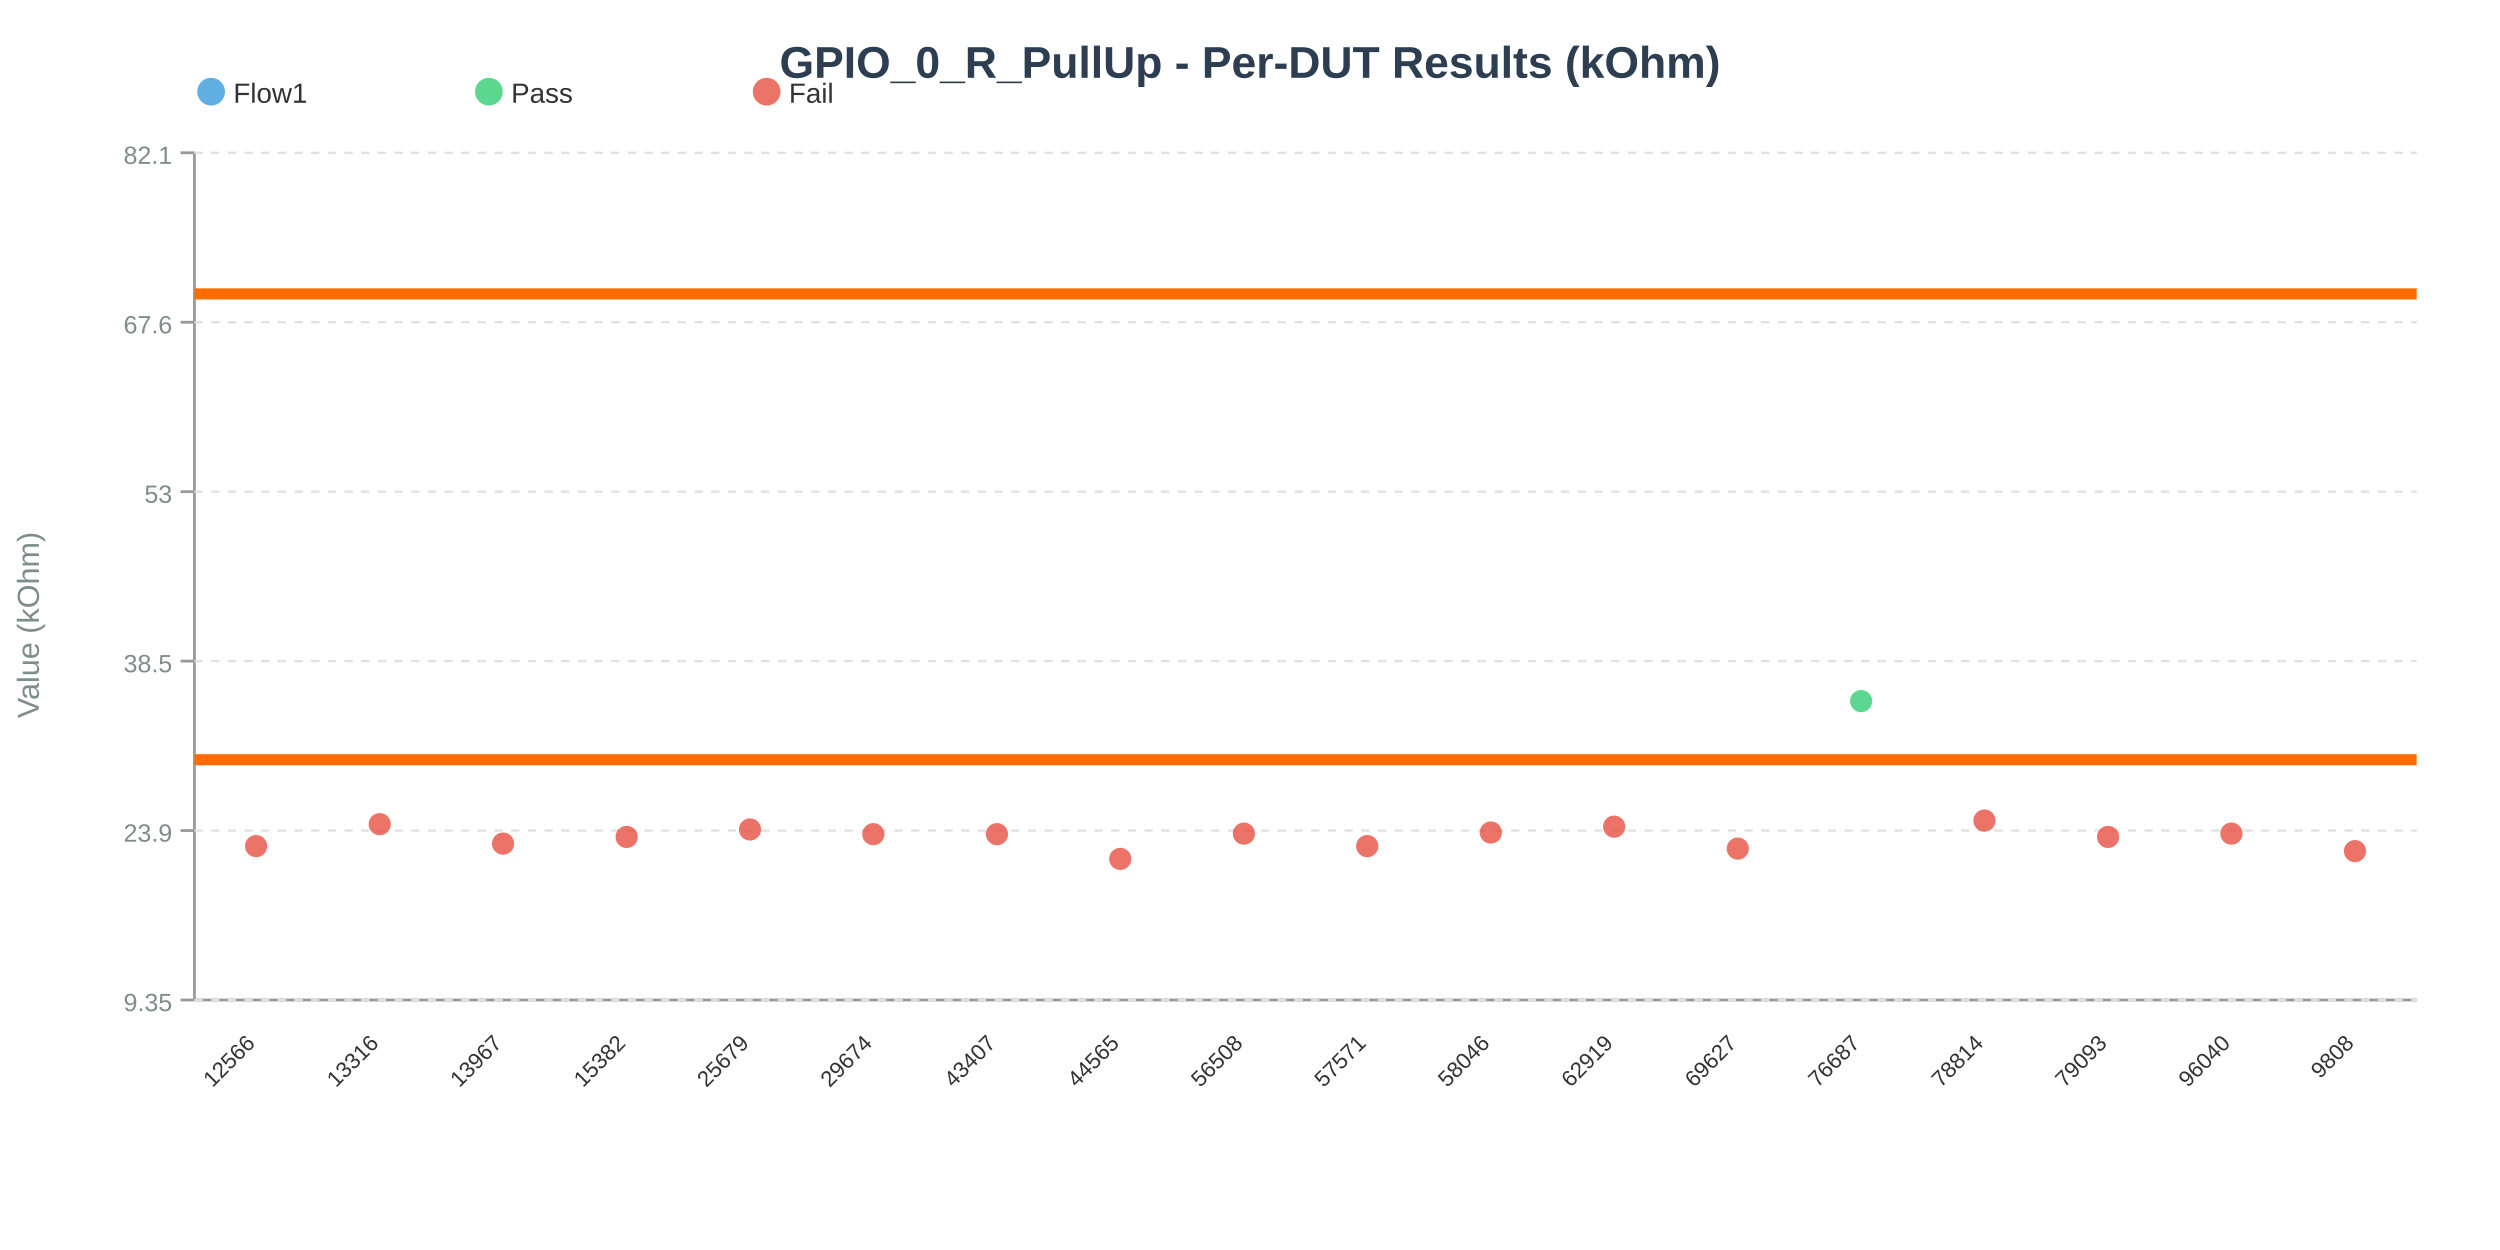
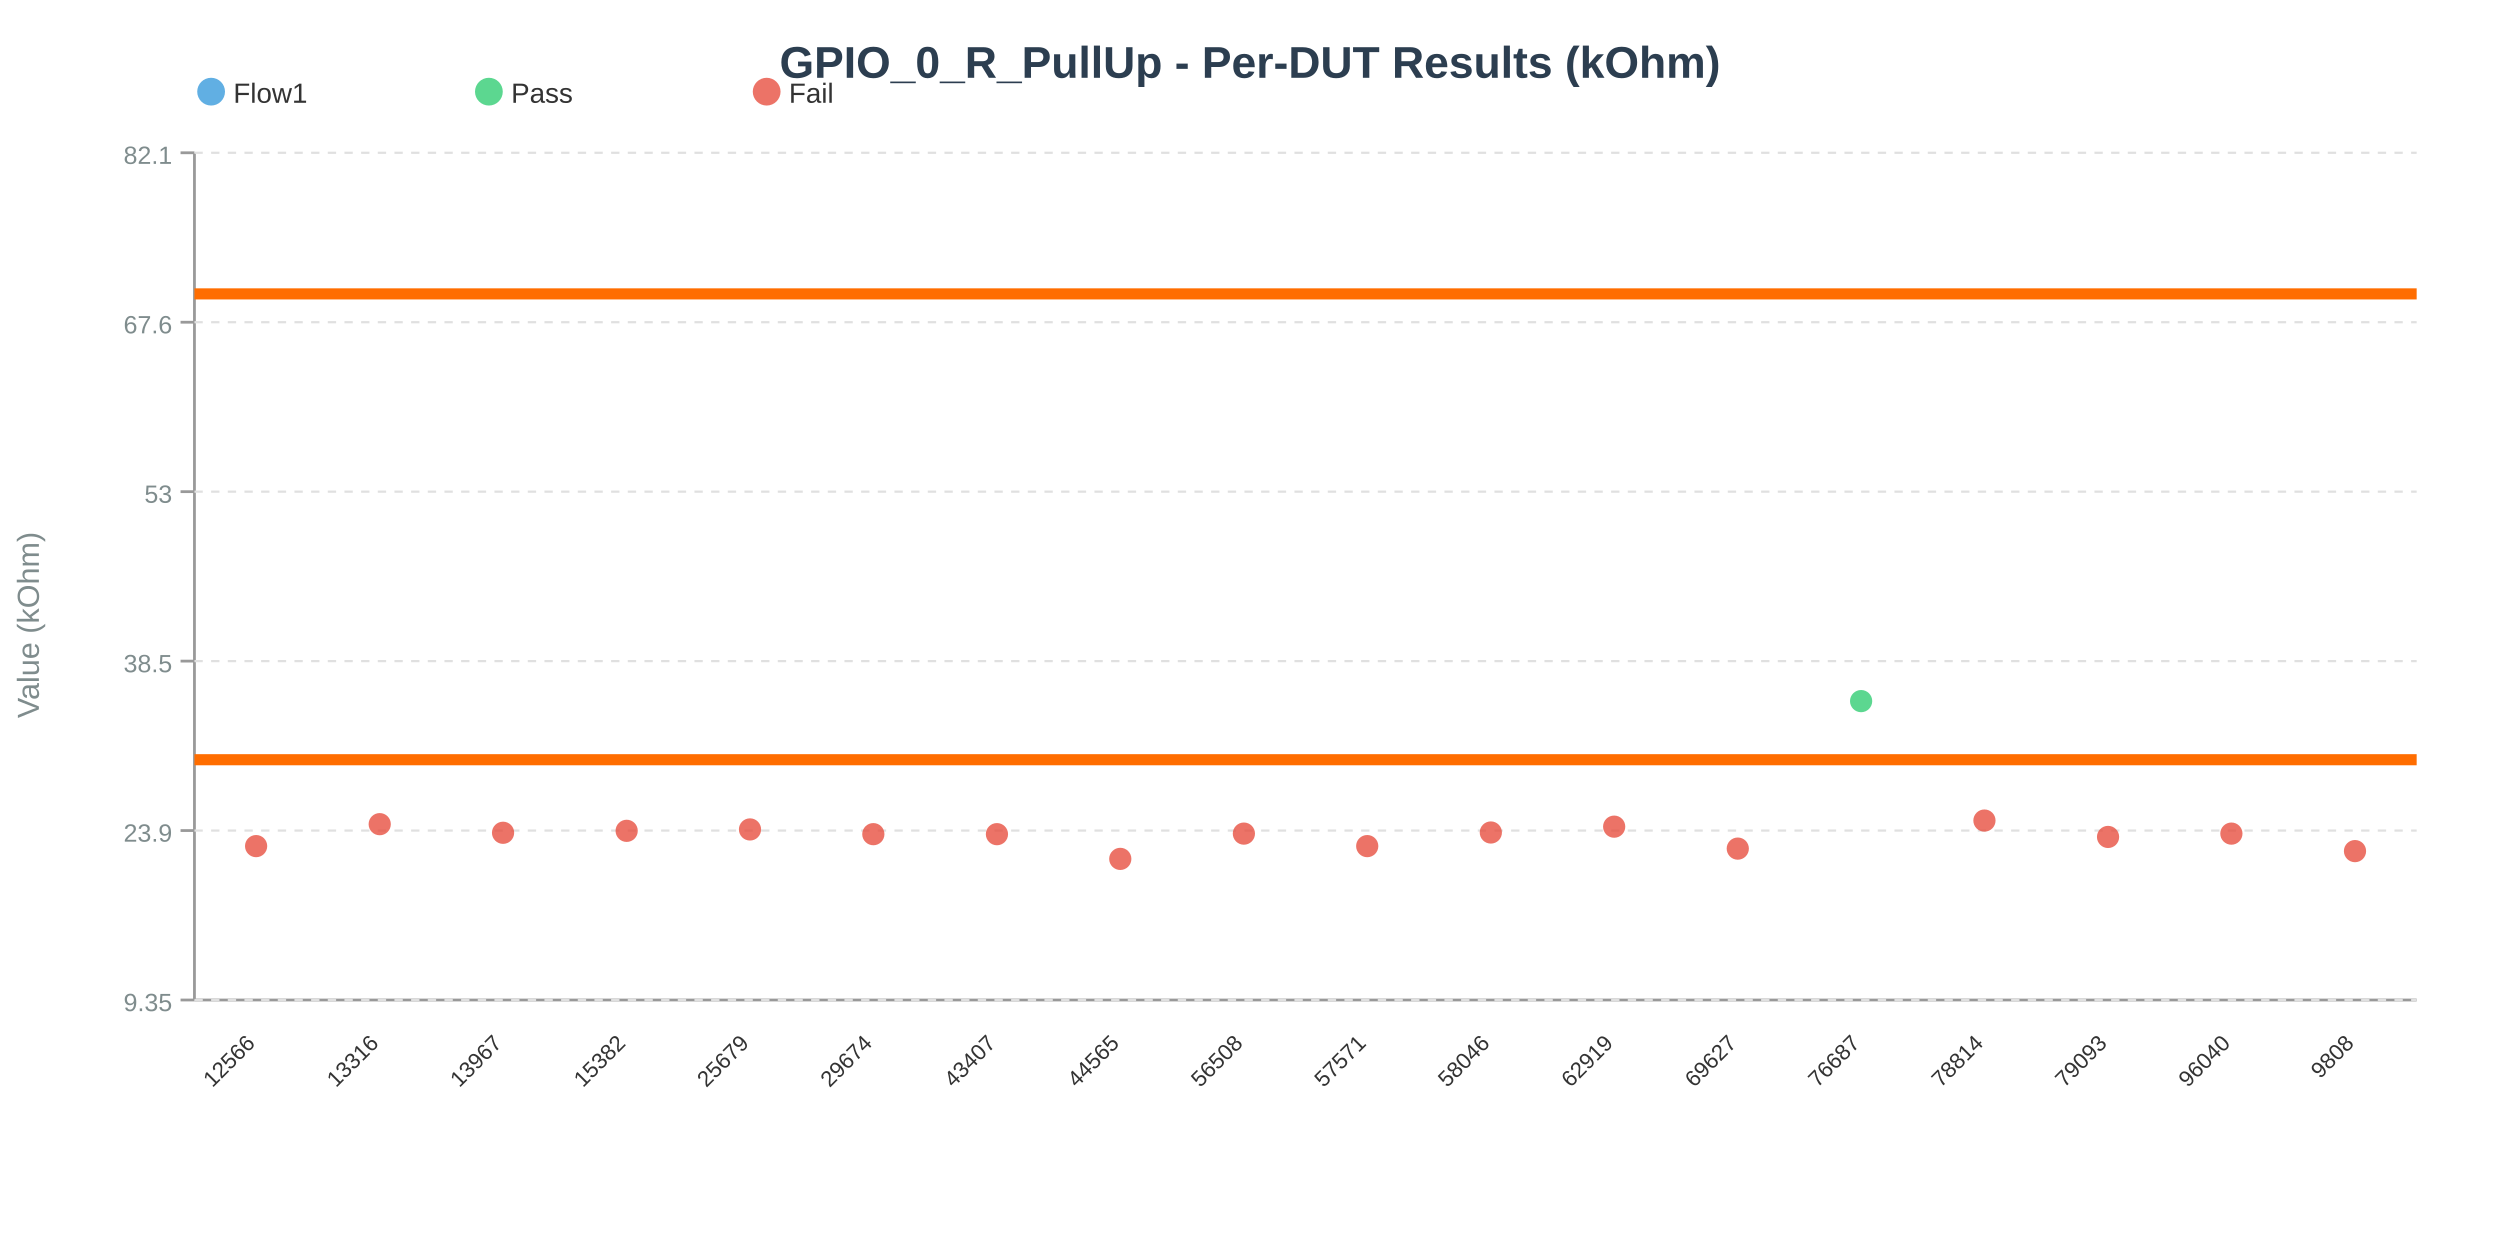
<svg xmlns="http://www.w3.org/2000/svg" width="900" height="450" viewBox="0 0 900 450">
  <rect width="900" height="450" fill="#ffffff" />
  <text x="450.0" y="28.0" font-size="16" font-weight="bold" text-anchor="middle" fill="#2c3e50" font-family="Arial,sans-serif">GPIO_0_R_PullUp - Per-DUT Results (kOhm)</text>
  <line x1="70.0" y1="360.0" x2="870.0" y2="360.0" stroke="#999" stroke-width="1" />
  <line x1="70.0" y1="55.0" x2="70.0" y2="360.0" stroke="#999" stroke-width="1" />
  <line x1="65.0" y1="360.0" x2="70.0" y2="360.0" stroke="#999" stroke-width="1" />
  <line x1="70.0" y1="360.0" x2="870.0" y2="360.0" stroke="#e0e0e0" stroke-width="0.8" stroke-dasharray="3,3" />
  <text x="62.0" y="364.0" font-size="9" font-weight="normal" text-anchor="end" fill="#7f8c8d" font-family="Arial,sans-serif">9.35</text>
  <line x1="65.0" y1="299.0" x2="70.0" y2="299.0" stroke="#999" stroke-width="1" />
  <line x1="70.0" y1="299.0" x2="870.0" y2="299.0" stroke="#e0e0e0" stroke-width="0.8" stroke-dasharray="3,3" />
  <text x="62.0" y="303.0" font-size="9" font-weight="normal" text-anchor="end" fill="#7f8c8d" font-family="Arial,sans-serif">23.9</text>
  <line x1="65.0" y1="238.0" x2="70.0" y2="238.0" stroke="#999" stroke-width="1" />
  <line x1="70.0" y1="238.0" x2="870.0" y2="238.0" stroke="#e0e0e0" stroke-width="0.8" stroke-dasharray="3,3" />
  <text x="62.0" y="242.0" font-size="9" font-weight="normal" text-anchor="end" fill="#7f8c8d" font-family="Arial,sans-serif">38.5</text>
  <line x1="65.0" y1="177.0" x2="70.0" y2="177.0" stroke="#999" stroke-width="1" />
  <line x1="70.0" y1="177.0" x2="870.0" y2="177.0" stroke="#e0e0e0" stroke-width="0.8" stroke-dasharray="3,3" />
  <text x="62.0" y="181.0" font-size="9" font-weight="normal" text-anchor="end" fill="#7f8c8d" font-family="Arial,sans-serif">53</text>
  <line x1="65.0" y1="116.0" x2="70.0" y2="116.0" stroke="#999" stroke-width="1" />
  <line x1="70.0" y1="116.0" x2="870.0" y2="116.0" stroke="#e0e0e0" stroke-width="0.8" stroke-dasharray="3,3" />
  <text x="62.0" y="120.0" font-size="9" font-weight="normal" text-anchor="end" fill="#7f8c8d" font-family="Arial,sans-serif">67.6</text>
  <line x1="65.0" y1="55.0" x2="70.0" y2="55.0" stroke="#999" stroke-width="1" />
  <line x1="70.0" y1="55.0" x2="870.0" y2="55.0" stroke="#e0e0e0" stroke-width="0.8" stroke-dasharray="3,3" />
  <text x="62.0" y="59.0" font-size="9" font-weight="normal" text-anchor="end" fill="#7f8c8d" font-family="Arial,sans-serif">82.1</text>
  <text x="14.0" y="225.0" font-size="11" font-weight="normal" text-anchor="middle" fill="#7f8c8d" font-family="Arial,sans-serif" transform="rotate(-90,14,225.0)">Value (kOhm)</text>
-   <circle cx="714.4" cy="295.4" r="4" fill="#e74c3c" stroke="none" opacity="0.78" />
+   <circle cx="625.6" cy="305.5" r="4" fill="#e74c3c" stroke="none" opacity="0.78" />
  <circle cx="314.4" cy="300.3" r="4" fill="#e74c3c" stroke="none" opacity="0.78" />
-   <circle cx="581.1" cy="297.6" r="4" fill="#e74c3c" stroke="none" opacity="0.78" />
-   <circle cx="625.6" cy="305.5" r="4" fill="#e74c3c" stroke="none" opacity="0.78" />
-   <circle cx="847.8" cy="306.4" r="4" fill="#e74c3c" stroke="none" opacity="0.78" />
-   <circle cx="92.2" cy="304.6" r="4" fill="#e74c3c" stroke="none" opacity="0.78" />
-   <circle cx="225.6" cy="301.3" r="4" fill="#e74c3c" stroke="none" opacity="0.78" />
-   <circle cx="670.0" cy="252.4" r="4" fill="#2ecc71" stroke="none" opacity="0.78" />
-   <circle cx="358.9" cy="300.3" r="4" fill="#e74c3c" stroke="none" opacity="0.78" />
-   <circle cx="270.0" cy="298.6" r="4" fill="#e74c3c" stroke="none" opacity="0.78" />
-   <circle cx="181.1" cy="303.7" r="4" fill="#e74c3c" stroke="none" opacity="0.78" />
-   <circle cx="536.7" cy="299.7" r="4" fill="#e74c3c" stroke="none" opacity="0.78" />
  <circle cx="447.8" cy="300.1" r="4" fill="#e74c3c" stroke="none" opacity="0.78" />
  <circle cx="136.7" cy="296.7" r="4" fill="#e74c3c" stroke="none" opacity="0.78" />
+   <circle cx="92.2" cy="304.6" r="4" fill="#e74c3c" stroke="none" opacity="0.78" />
+   <circle cx="670.0" cy="252.4" r="4" fill="#2ecc71" stroke="none" opacity="0.78" />
+   <circle cx="847.8" cy="306.4" r="4" fill="#e74c3c" stroke="none" opacity="0.78" />
+   <circle cx="358.9" cy="300.3" r="4" fill="#e74c3c" stroke="none" opacity="0.78" />
+   <circle cx="714.4" cy="295.4" r="4" fill="#e74c3c" stroke="none" opacity="0.78" />
+   <circle cx="581.1" cy="297.6" r="4" fill="#e74c3c" stroke="none" opacity="0.78" />
+   <circle cx="225.6" cy="299.1" r="4" fill="#e74c3c" stroke="none" opacity="0.78" />
+   <circle cx="492.2" cy="304.6" r="4" fill="#e74c3c" stroke="none" opacity="0.78" />
+   <circle cx="181.1" cy="299.8" r="4" fill="#e74c3c" stroke="none" opacity="0.78" />
+   <circle cx="758.9" cy="301.3" r="4" fill="#e74c3c" stroke="none" opacity="0.78" />
+   <circle cx="270.0" cy="298.6" r="4" fill="#e74c3c" stroke="none" opacity="0.78" />
  <circle cx="403.3" cy="309.2" r="4" fill="#e74c3c" stroke="none" opacity="0.78" />
-   <circle cx="492.2" cy="304.6" r="4" fill="#e74c3c" stroke="none" opacity="0.78" />
-   <circle cx="758.9" cy="301.3" r="4" fill="#e74c3c" stroke="none" opacity="0.78" />
+   <circle cx="536.7" cy="299.7" r="4" fill="#e74c3c" stroke="none" opacity="0.78" />
  <circle cx="803.3" cy="300.1" r="4" fill="#e74c3c" stroke="none" opacity="0.78" />
  <text x="92.2" y="376.0" font-size="8" font-weight="normal" text-anchor="end" fill="#333" font-family="Arial,sans-serif" transform="rotate(-45,92.2,376)">12566</text>
  <text x="136.7" y="376.0" font-size="8" font-weight="normal" text-anchor="end" fill="#333" font-family="Arial,sans-serif" transform="rotate(-45,136.7,376)">13316</text>
  <text x="181.1" y="376.0" font-size="8" font-weight="normal" text-anchor="end" fill="#333" font-family="Arial,sans-serif" transform="rotate(-45,181.1,376)">13967</text>
  <text x="225.6" y="376.0" font-size="8" font-weight="normal" text-anchor="end" fill="#333" font-family="Arial,sans-serif" transform="rotate(-45,225.6,376)">15382</text>
  <text x="270.0" y="376.0" font-size="8" font-weight="normal" text-anchor="end" fill="#333" font-family="Arial,sans-serif" transform="rotate(-45,270.0,376)">25679</text>
  <text x="314.4" y="376.0" font-size="8" font-weight="normal" text-anchor="end" fill="#333" font-family="Arial,sans-serif" transform="rotate(-45,314.4,376)">29674</text>
  <text x="358.9" y="376.0" font-size="8" font-weight="normal" text-anchor="end" fill="#333" font-family="Arial,sans-serif" transform="rotate(-45,358.9,376)">43407</text>
  <text x="403.3" y="376.0" font-size="8" font-weight="normal" text-anchor="end" fill="#333" font-family="Arial,sans-serif" transform="rotate(-45,403.3,376)">44565</text>
  <text x="447.8" y="376.0" font-size="8" font-weight="normal" text-anchor="end" fill="#333" font-family="Arial,sans-serif" transform="rotate(-45,447.8,376)">56508</text>
  <text x="492.2" y="376.0" font-size="8" font-weight="normal" text-anchor="end" fill="#333" font-family="Arial,sans-serif" transform="rotate(-45,492.2,376)">57571</text>
  <text x="536.7" y="376.0" font-size="8" font-weight="normal" text-anchor="end" fill="#333" font-family="Arial,sans-serif" transform="rotate(-45,536.7,376)">58046</text>
  <text x="581.1" y="376.0" font-size="8" font-weight="normal" text-anchor="end" fill="#333" font-family="Arial,sans-serif" transform="rotate(-45,581.1,376)">62919</text>
  <text x="625.6" y="376.0" font-size="8" font-weight="normal" text-anchor="end" fill="#333" font-family="Arial,sans-serif" transform="rotate(-45,625.6,376)">69627</text>
  <text x="670.0" y="376.0" font-size="8" font-weight="normal" text-anchor="end" fill="#333" font-family="Arial,sans-serif" transform="rotate(-45,670.0,376)">76687</text>
  <text x="714.4" y="376.0" font-size="8" font-weight="normal" text-anchor="end" fill="#333" font-family="Arial,sans-serif" transform="rotate(-45,714.4,376)">78814</text>
  <text x="758.9" y="376.0" font-size="8" font-weight="normal" text-anchor="end" fill="#333" font-family="Arial,sans-serif" transform="rotate(-45,758.9,376)">79093</text>
  <text x="803.3" y="376.0" font-size="8" font-weight="normal" text-anchor="end" fill="#333" font-family="Arial,sans-serif" transform="rotate(-45,803.3,376)">96040</text>
  <text x="847.8" y="376.0" font-size="8" font-weight="normal" text-anchor="end" fill="#333" font-family="Arial,sans-serif" transform="rotate(-45,847.8,376)">9808</text>
  <g class="spec-el">
    <line x1="70.0" y1="273.5" x2="870.0" y2="273.5" stroke="#ff6d00" stroke-width="4" />
    <line x1="70.0" y1="105.8" x2="870.0" y2="105.8" stroke="#ff6d00" stroke-width="4" />
  </g>
  <circle cx="76.0" cy="33.0" r="5" fill="#3498db" stroke="none" opacity="0.78" />
  <text x="84.0" y="37.0" font-size="10" font-weight="normal" text-anchor="start" fill="#333" font-family="Arial,sans-serif">Flow1</text>
  <circle cx="176.0" cy="33.0" r="5" fill="#2ecc71" stroke="none" opacity="0.78" />
  <text x="184.0" y="37.0" font-size="10" font-weight="normal" text-anchor="start" fill="#333" font-family="Arial,sans-serif">Pass</text>
  <circle cx="276.0" cy="33.0" r="5" fill="#e74c3c" stroke="none" opacity="0.78" />
  <text x="284.0" y="37.0" font-size="10" font-weight="normal" text-anchor="start" fill="#333" font-family="Arial,sans-serif">Fail</text>
</svg>
